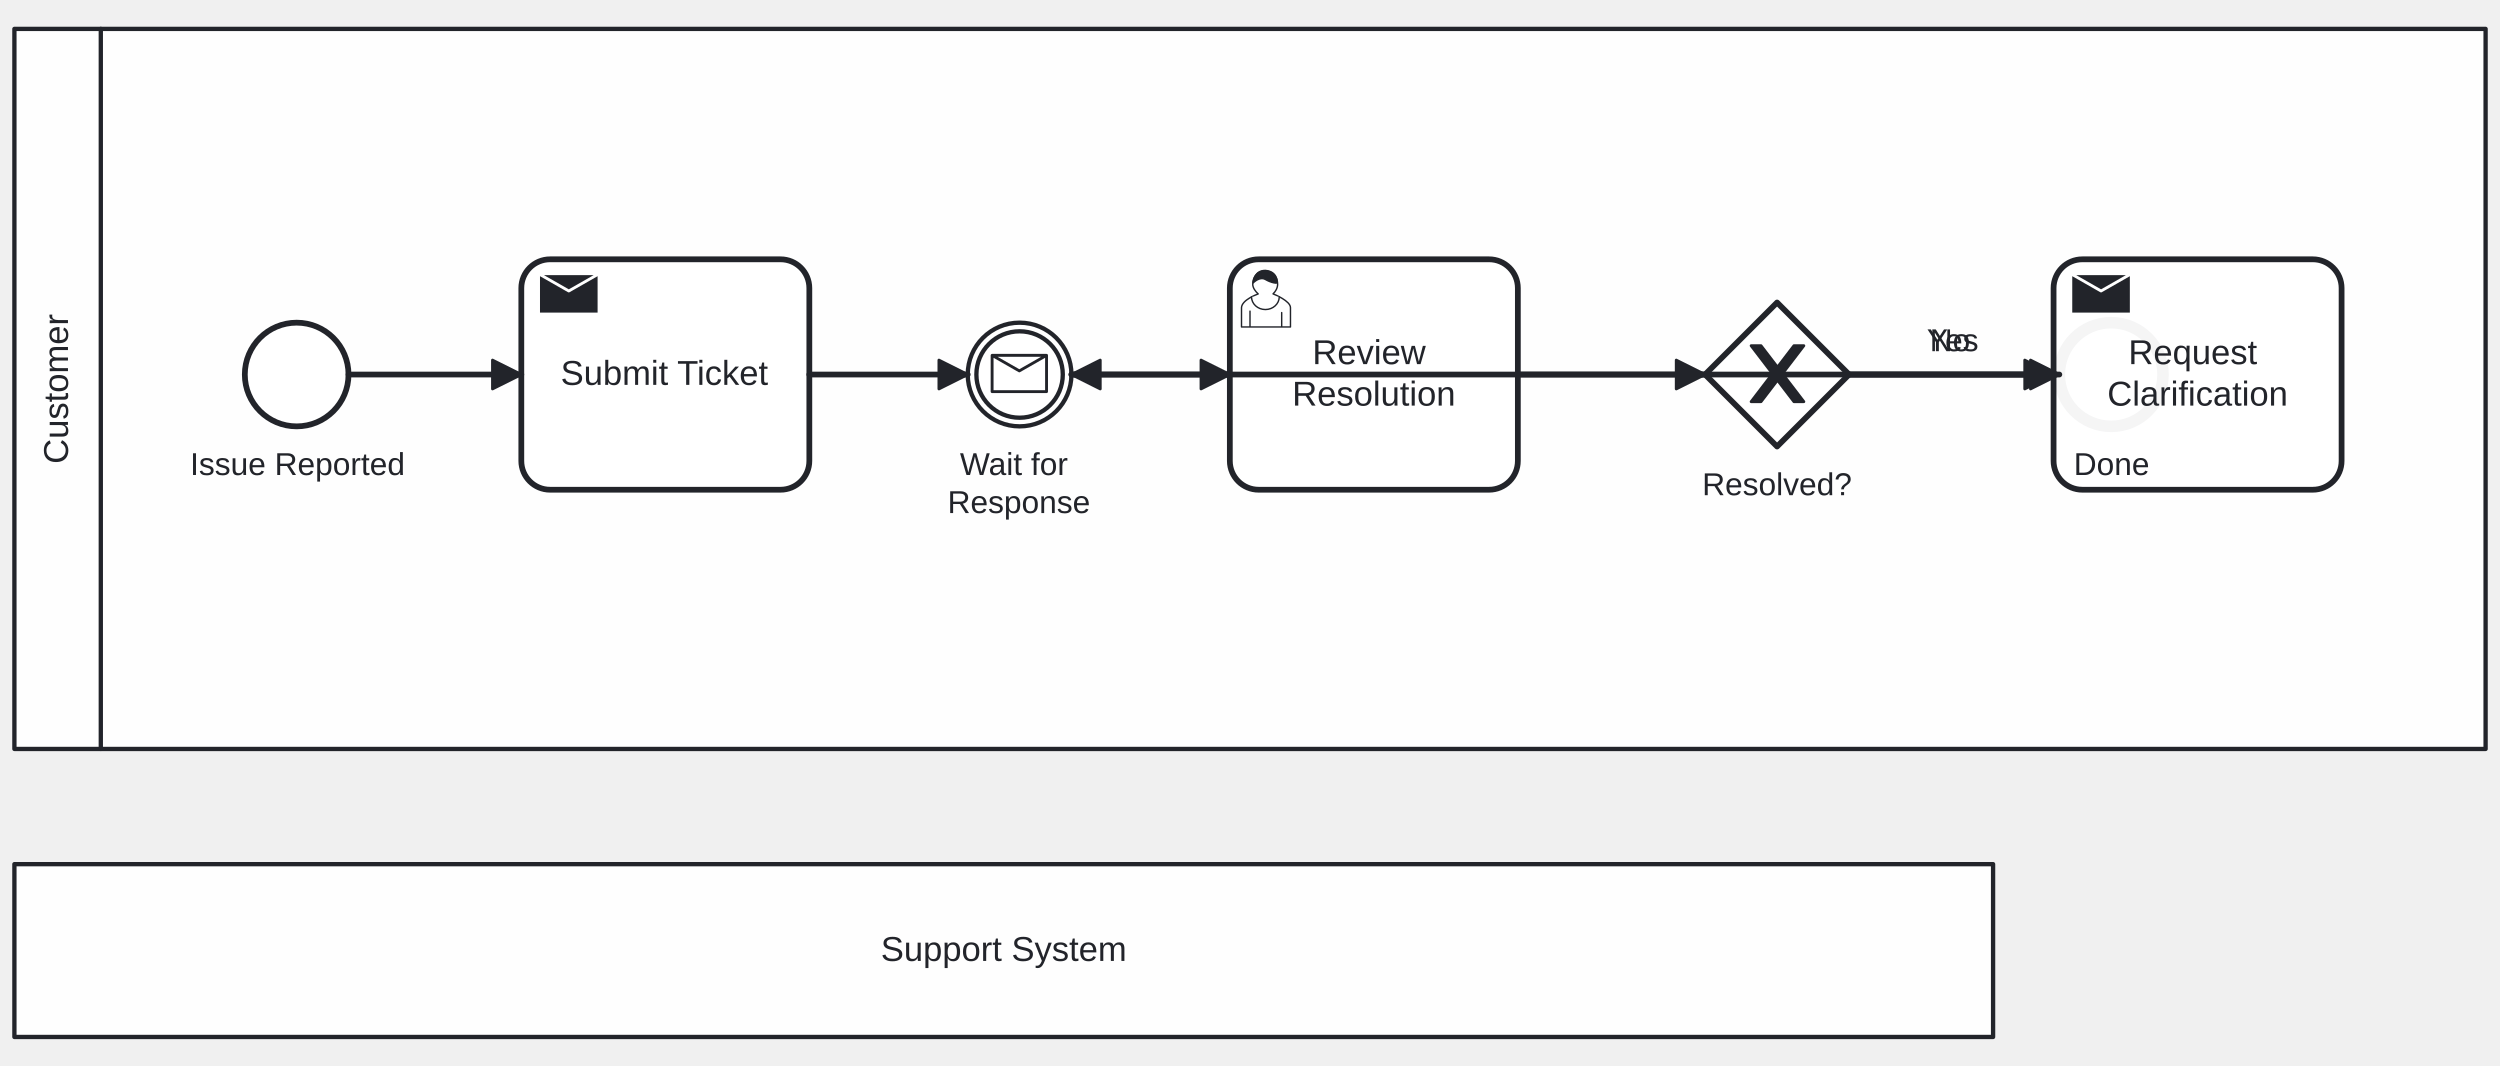
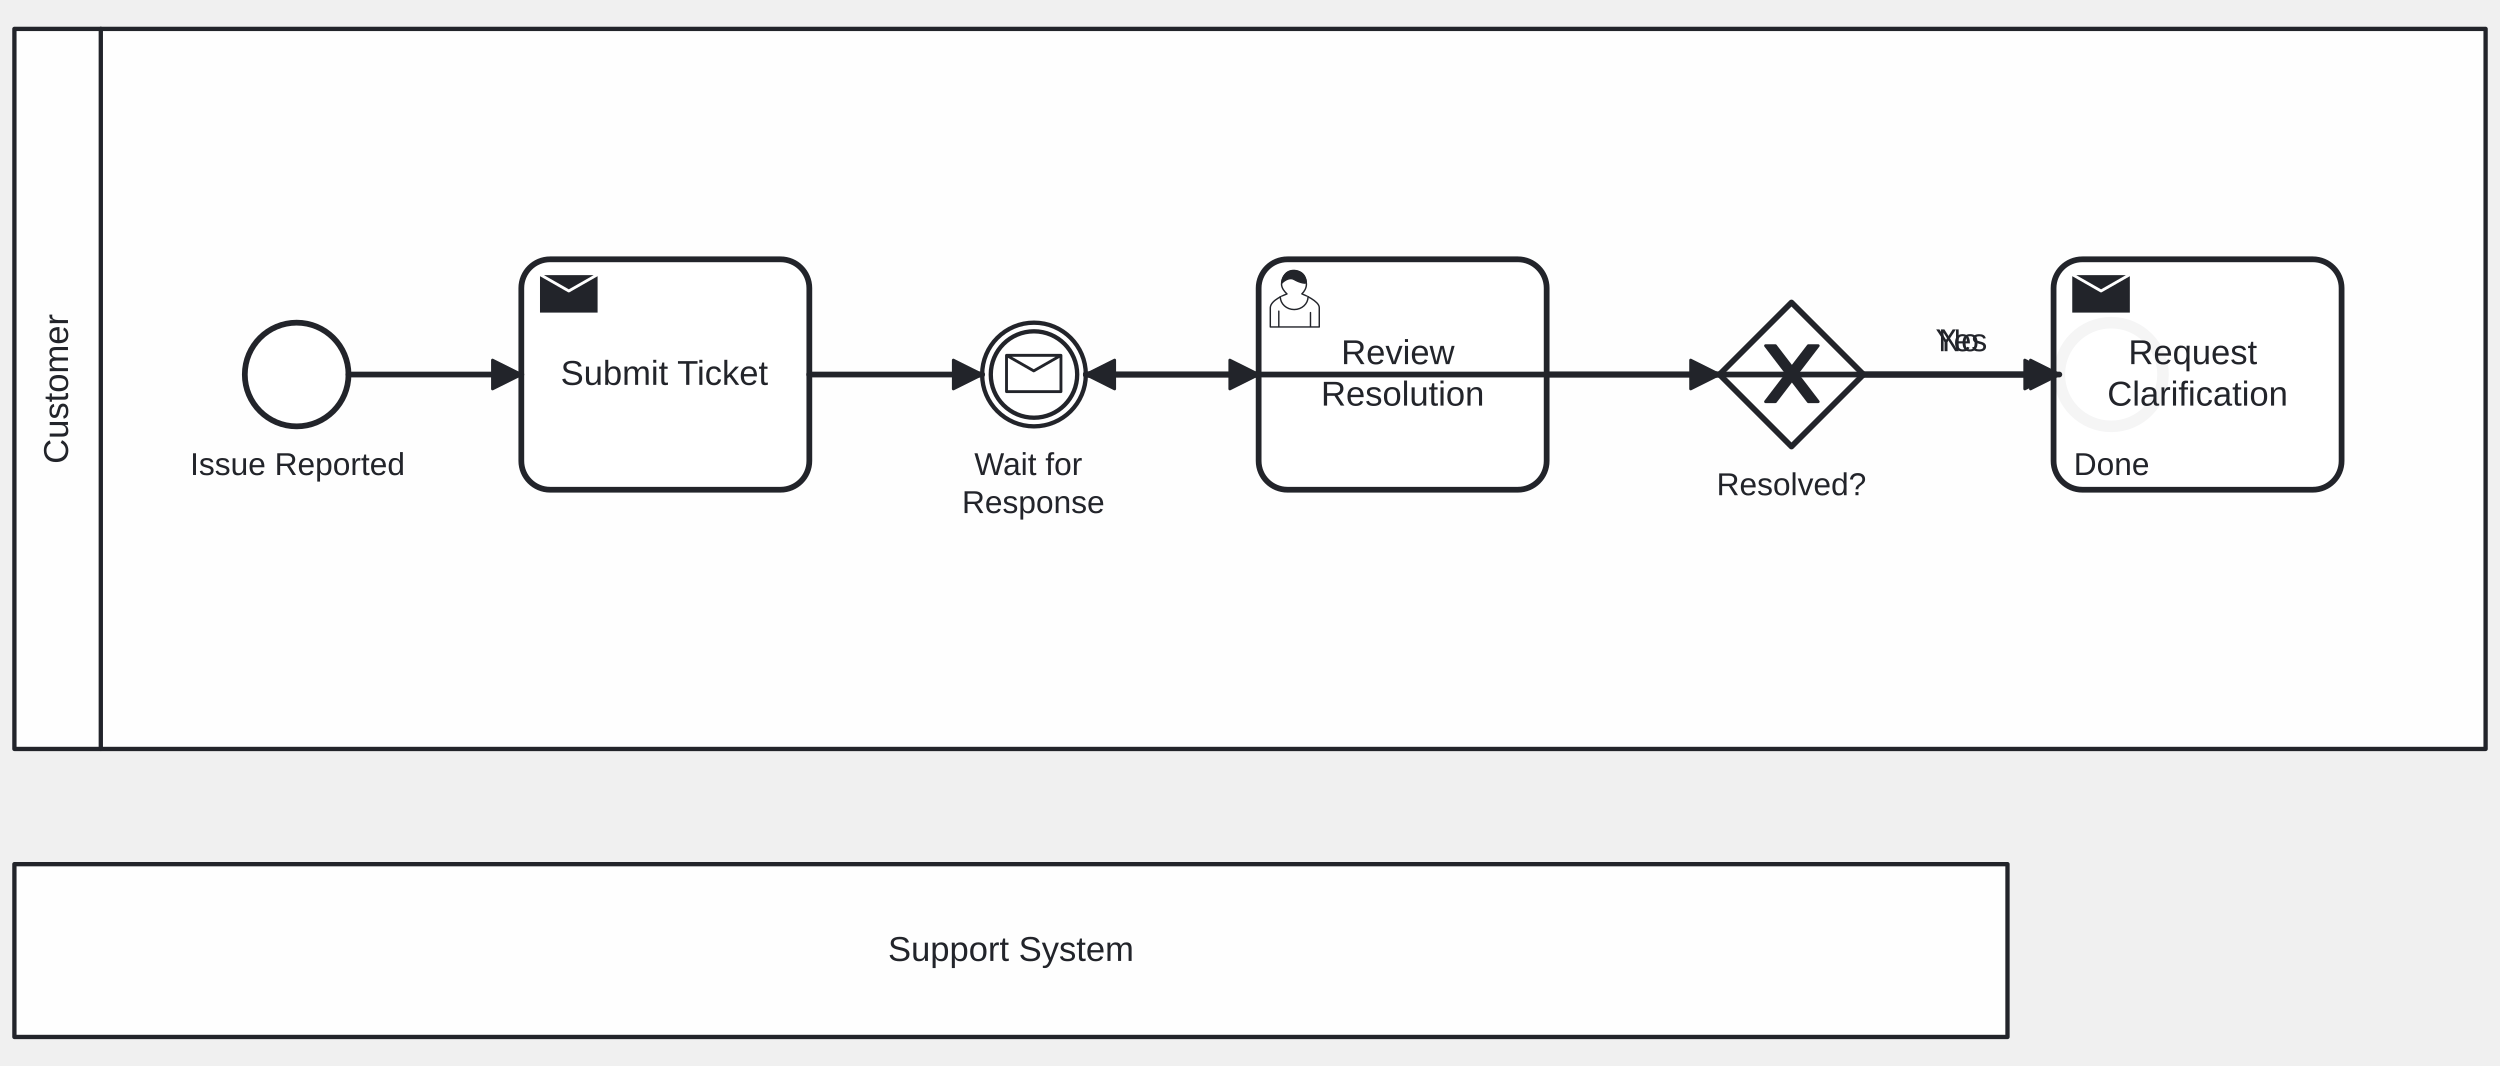
<svg xmlns="http://www.w3.org/2000/svg" width="1025" height="437" viewBox="157 77 868 360" version="1.1">
  <g class="djs-group">
    <g class="djs-element djs-shape" data-element-id="Participant_Customer" style="display: block;" transform="translate(162, 82)">
      <g class="djs-visual">
        <rect x="0" y="0" width="858" height="250" rx="0" ry="0" style="stroke-linecap: round; stroke-linejoin: round; stroke: hsl(225, 10%, 15%); stroke-width: 1.5px; fill: white; fill-opacity: 0.95;" />
        <path style="fill: none; stroke-linecap: round; stroke-linejoin: round; stroke: hsl(225, 10%, 15%); stroke-width: 1.5px;" d="M30,0L30,250" />
        <text style="font-family: Arial, sans-serif; font-size: 12px; font-weight: normal; fill: hsl(225, 10%, 15%);" lineHeight="1.2" class="djs-label" transform="matrix(-1.8369701987210297e-16, -1, 1, -1.8369701987210297e-16, 0, 250)">
          <tspan x="98.996" y="18.6">Customer</tspan>
        </text>
      </g>
      <rect x="-5" y="-5" rx="4" width="868" height="260" style="fill: none;" class="djs-outline" />
      <rect style="fill: none; stroke-opacity: 0; stroke: white; stroke-width: 15px;" class="djs-hit djs-hit-no-move" x="0" y="0" width="858" height="250" />
      <rect style="fill: none; stroke-opacity: 0; stroke: white; stroke-width: 15px;" class="djs-hit djs-hit-click-stroke" x="0" y="0" width="858" height="250" />
      <rect style="fill: none; stroke-opacity: 0; stroke: white; stroke-width: 15px;" class="djs-hit djs-hit-all" x="0" y="0" width="30" height="250" />
    </g>
    <g class="djs-children">
      <g class="djs-group">
        <g class="djs-element djs-shape" data-element-id="StartEvent_IssueReported" style="display: block;" transform="translate(242, 184)">
          <g class="djs-visual">
            <circle cx="18" cy="18" r="18" style="stroke-linecap: round; stroke-linejoin: round; stroke: hsl(225, 10%, 15%); stroke-width: 2px; fill: white; fill-opacity: 0.95;" />
          </g>
          <rect style="fill: none; stroke-opacity: 0; stroke: white; stroke-width: 15px;" class="djs-hit djs-hit-all" x="0" y="0" width="36" height="36" />
          <circle cx="18" cy="18" r="23" style="fill: none;" class="djs-outline" />
        </g>
      </g>
      <g class="djs-group">
        <g class="djs-element djs-shape" data-element-id="SendTask_SubmitTicket" style="display: block;" transform="translate(338, 162)">
          <g class="djs-visual">
            <rect x="0" y="0" width="100" height="80" rx="10" ry="10" style="stroke-linecap: round; stroke-linejoin: round; stroke: hsl(225, 10%, 15%); stroke-width: 2px; fill: white; fill-opacity: 0.95;" />
            <text style="font-family: Arial, sans-serif; font-size: 12px; font-weight: normal; fill: hsl(225, 10%, 15%);" lineHeight="1.2" class="djs-label">
              <tspan x="13.658" y="43.6">Submit Ticket</tspan>
            </text>
            <path style="fill: hsl(225, 10%, 15%); stroke-linecap: round; stroke-linejoin: round; stroke: white; stroke-width: 1px;" d="m 5.985,4.998 l 0,14 l 21,0 l 0,-14 z l 10.5,6 l 10.5,-6" />
          </g>
          <rect style="fill: none; stroke-opacity: 0; stroke: white; stroke-width: 15px;" class="djs-hit djs-hit-all" x="0" y="0" width="100" height="80" />
          <rect x="-5" y="-5" rx="14" width="110" height="90" style="fill: none;" class="djs-outline" />
        </g>
      </g>
      <g class="djs-group">
-         <g class="djs-element djs-shape" data-element-id="Event_WaitForResponse" style="display: block;" transform="translate(493, 184)">
+         <g class="djs-element djs-shape" data-element-id="Event_WaitForResponse" style="display: block;" transform="translate(498, 184)">
          <g class="djs-visual">
            <circle cx="18" cy="18" r="18" style="stroke-linecap: round; stroke-linejoin: round; stroke: hsl(225, 10%, 15%); stroke-width: 1.5px; fill: white; fill-opacity: 0.95;" />
            <circle cx="18" cy="18" r="15" style="stroke-linecap: round; stroke-linejoin: round; stroke: hsl(225, 10%, 15%); stroke-width: 1.5px; fill: none;" />
            <path style="fill: white; stroke-linecap: round; stroke-linejoin: round; stroke: hsl(225, 10%, 15%); stroke-width: 1px;" d="m 8.46,11.34 l 0,12.6 l 18.9,0 l 0,-12.6 z l 9.45,5.4 l 9.45,-5.4" />
          </g>
          <rect style="fill: none; stroke-opacity: 0; stroke: white; stroke-width: 15px;" class="djs-hit djs-hit-all" x="0" y="0" width="36" height="36" />
          <circle cx="18" cy="18" r="23" style="fill: none;" class="djs-outline" />
        </g>
      </g>
      <g class="djs-group">
-         <g class="djs-element djs-shape" data-element-id="UserTask_ReviewResolution" style="display: block;" transform="translate(584, 162)">
+         <g class="djs-element djs-shape" data-element-id="UserTask_ReviewResolution" style="display: block;" transform="translate(594, 162)">
          <g class="djs-visual">
            <rect x="0" y="0" width="100" height="80" rx="10" ry="10" style="stroke-linecap: round; stroke-linejoin: round; stroke: hsl(225, 10%, 15%); stroke-width: 2px; fill: white; fill-opacity: 0.95;" />
            <text style="font-family: Arial, sans-serif; font-size: 12px; font-weight: normal; fill: hsl(225, 10%, 15%);" lineHeight="1.2" class="djs-label">
              <tspan x="28.664" y="36.4">Review </tspan>
              <tspan x="21.656" y="50.8">Resolution</tspan>
            </text>
            <path style="fill: white; stroke-linecap: round; stroke-linejoin: round; stroke: hsl(225, 10%, 15%); stroke-width: 0.5px;" d="m 15,12 c 0.909,-0.845 1.594,-2.049 1.594,-3.385 0,-2.554 -1.805,-4.622 -4.357,-4.622 -2.552,0 -4.288,2.068 -4.288,4.622 0,1.348 0.974,2.562 1.896,3.405 -0.529,0.187 -5.669,2.097 -5.794,4.756 v 6.718 h 17 v -6.718 c 0,-2.298 -5.528,-4.595 -6.051,-4.776 zm -8,6 l 0,5.5 m 11,0 l 0,-5" />
            <path style="fill: white; stroke-linecap: round; stroke-linejoin: round; stroke: hsl(225, 10%, 15%); stroke-width: 0.5px;" d="m 15,12 m 2.162,1.009 c 0,2.447 -2.158,4.431 -4.821,4.431 -2.665,0 -4.822,-1.981 -4.822,-4.431 " />
            <path style="fill: hsl(225, 10%, 15%); stroke-linecap: round; stroke-linejoin: round; stroke: hsl(225, 10%, 15%); stroke-width: 0.5px;" d="m 15,12 m -6.9,-3.80 c 0,0 2.251,-2.358 4.274,-1.177 2.024,1.181 4.221,1.537 4.124,0.965 -0.098,-0.57 -0.117,-3.791 -4.191,-4.136 -3.575,0.001 -4.208,3.367 -4.207,4.348 z" />
          </g>
          <rect style="fill: none; stroke-opacity: 0; stroke: white; stroke-width: 15px;" class="djs-hit djs-hit-all" x="0" y="0" width="100" height="80" />
          <rect x="-5" y="-5" rx="14" width="110" height="90" style="fill: none;" class="djs-outline" />
        </g>
      </g>
      <g class="djs-group">
-         <g class="djs-element djs-shape" data-element-id="Gateway_Resolved" style="display: block;" transform="translate(749, 177)">
+         <g class="djs-element djs-shape" data-element-id="Gateway_Resolved" style="display: block;" transform="translate(754, 177)">
          <g class="djs-visual">
            <polygon style="stroke-linecap: round; stroke-linejoin: round; stroke: hsl(225, 10%, 15%); stroke-width: 2px; fill: white; fill-opacity: 0.95;" points="25,0 50,25 25,50 0,25" />
            <path style="fill: hsl(225, 10%, 15%); stroke-linecap: round; stroke-linejoin: round; stroke: hsl(225, 10%, 15%); stroke-width: 1px;" d="m 16,15 7.429,9.714 -7.429,9.714 3.429,0 5.714,-7.464 5.714,7.464 3.429,0 -7.429,-9.714 7.429,-9.714 -3.429,0 -5.714,7.464 -5.714,-7.464 -3.429,0 z" />
          </g>
          <rect style="fill: none; stroke-opacity: 0; stroke: white; stroke-width: 15px;" class="djs-hit djs-hit-all" x="0" y="0" width="50" height="50" />
          <rect style="transform-box: fill-box; transform: rotate(45deg); transform-origin: center; fill: none;" x="2" y="2" rx="4" width="46" height="46" class="djs-outline" />
        </g>
      </g>
      <g class="djs-group">
        <g class="djs-element djs-shape" data-element-id="EndEvent_Done" style="display: block;" transform="translate(872, 184)">
          <g class="djs-visual">
            <circle cx="18" cy="18" r="18" style="stroke-linecap: round; stroke-linejoin: round; stroke: hsl(225, 10%, 15%); stroke-width: 4px; fill: white; fill-opacity: 0.95;" />
          </g>
          <rect style="fill: none; stroke-opacity: 0; stroke: white; stroke-width: 15px;" class="djs-hit djs-hit-all" x="0" y="0" width="36" height="36" />
          <circle cx="18" cy="18" r="24" style="fill: none;" class="djs-outline" />
        </g>
      </g>
      <g class="djs-group">
        <g class="djs-element djs-shape selected" data-element-id="SendTask_RequestClarification" style="display: block;" transform="translate(870, 162)">
          <g class="djs-visual">
            <rect x="0" y="0" width="100" height="80" rx="10" ry="10" style="stroke-linecap: round; stroke-linejoin: round; stroke: hsl(225, 10%, 15%); stroke-width: 2px; fill: white; fill-opacity: 0.95;" />
            <text style="font-family: Arial, sans-serif; font-size: 12px; font-weight: normal; fill: hsl(225, 10%, 15%);" lineHeight="1.2" class="djs-label">
              <tspan x="25.988" y="36.4">Request </tspan>
              <tspan x="18.662" y="50.8">Clarification</tspan>
            </text>
            <path style="fill: hsl(225, 10%, 15%); stroke-linecap: round; stroke-linejoin: round; stroke: white; stroke-width: 1px;" d="m 5.985,4.998 l 0,14 l 21,0 l 0,-14 z l 10.5,6 l 10.5,-6" />
          </g>
          <rect style="fill: none; stroke-opacity: 0; stroke: white; stroke-width: 15px;" class="djs-hit djs-hit-all" x="0" y="0" width="100" height="80" />
          <rect x="-5" y="-5" rx="14" width="110" height="90" style="fill: none;" class="djs-outline" />
        </g>
      </g>
      <g class="djs-group">
-         <g class="djs-element djs-connection" data-element-id="Flow_16tklld" style="display: block;">
-           <g class="djs-visual">
-             <defs>
-               <marker id="marker-8fmczb2m0axxvmc6gtea16d51" viewBox="0 0 20 20" refX="11" refY="10" markerWidth="10" markerHeight="10" orient="auto">
-                 <path d="M 1 5 L 11 10 L 1 15 Z" style="stroke-linecap: round; stroke-linejoin: round; stroke: hsl(225, 10%, 15%); stroke-width: 1px; fill: hsl(225, 10%, 15%);" />
-               </marker>
-             </defs>
-             <path style="fill: none; stroke-linecap: round; stroke-linejoin: round; stroke: hsl(225, 10%, 15%); stroke-width: 2px; marker-end: url(#marker-8fmczb2m0axxvmc6gtea16d51);" data-corner-radius="5" d="M278,202L338,202" />
+         <g class="djs-element djs-connection" data-element-id="Flow_1mm6f2q" style="display: block;">
+           <g class="djs-visual">
+             <defs>
+               <marker id="marker-d1tze8dw2ez5fqznmuk8c7mbb" viewBox="0 0 20 20" refX="11" refY="10" markerWidth="10" markerHeight="10" orient="auto">
+                 <path d="M 1 5 L 11 10 L 1 15 Z" style="stroke-linecap: round; stroke-linejoin: round; stroke: hsl(225, 10%, 15%); stroke-width: 1px; fill: hsl(225, 10%, 15%);" />
+               </marker>
+             </defs>
+             <path style="fill: none; stroke-linecap: round; stroke-linejoin: round; stroke: hsl(225, 10%, 15%); stroke-width: 2px; marker-end: url(#marker-d1tze8dw2ez5fqznmuk8c7mbb);" data-corner-radius="5" d="M278,202L338,202" />
          </g>
          <path d="M278,202L338,202" style="fill: none; stroke-opacity: 0; stroke: white; stroke-width: 15px;" class="djs-hit djs-hit-stroke" />
          <rect x="273" y="197" rx="4" width="70" height="10" style="fill: none;" class="djs-outline" />
        </g>
      </g>
      <g class="djs-group">
-         <g class="djs-element djs-connection" data-element-id="Flow_0s8qykr" style="display: block;">
-           <g class="djs-visual">
-             <defs>
-               <marker id="marker-afpyuoybh4wtrovs3a4s2dt8f" viewBox="0 0 20 20" refX="11" refY="10" markerWidth="10" markerHeight="10" orient="auto">
-                 <path d="M 1 5 L 11 10 L 1 15 Z" style="stroke-linecap: round; stroke-linejoin: round; stroke: hsl(225, 10%, 15%); stroke-width: 1px; fill: hsl(225, 10%, 15%);" />
-               </marker>
-             </defs>
-             <path style="fill: none; stroke-linecap: round; stroke-linejoin: round; stroke: hsl(225, 10%, 15%); stroke-width: 2px; marker-end: url(#marker-afpyuoybh4wtrovs3a4s2dt8f);" data-corner-radius="5" d="M438,202L493,202" />
-           </g>
-           <path d="M438,202L493,202" style="fill: none; stroke-opacity: 0; stroke: white; stroke-width: 15px;" class="djs-hit djs-hit-stroke" />
-           <rect x="433" y="197" rx="4" width="65" height="10" style="fill: none;" class="djs-outline" />
-         </g>
-       </g>
-       <g class="djs-group">
-         <g class="djs-element djs-connection" data-element-id="Flow_0i3lnz4" style="display: block;">
-           <g class="djs-visual">
-             <defs>
-               <marker id="marker-b4bf53hb37b6iq3jevnxjrmtg" viewBox="0 0 20 20" refX="11" refY="10" markerWidth="10" markerHeight="10" orient="auto">
-                 <path d="M 1 5 L 11 10 L 1 15 Z" style="stroke-linecap: round; stroke-linejoin: round; stroke: hsl(225, 10%, 15%); stroke-width: 1px; fill: hsl(225, 10%, 15%);" />
-               </marker>
-             </defs>
-             <path style="fill: none; stroke-linecap: round; stroke-linejoin: round; stroke: hsl(225, 10%, 15%); stroke-width: 2px; marker-end: url(#marker-b4bf53hb37b6iq3jevnxjrmtg);" data-corner-radius="5" d="M529,202L584,202" />
-           </g>
-           <path d="M529,202L584,202" style="fill: none; stroke-opacity: 0; stroke: white; stroke-width: 15px;" class="djs-hit djs-hit-stroke" />
-           <rect x="524" y="197" rx="4" width="65" height="10" style="fill: none;" class="djs-outline" />
-         </g>
-       </g>
-       <g class="djs-group">
-         <g class="djs-element djs-connection" data-element-id="Flow_00qwx1f" style="display: block;">
-           <g class="djs-visual">
-             <defs>
-               <marker id="marker-0vbvld9fv381yoiw295eh3zll" viewBox="0 0 20 20" refX="11" refY="10" markerWidth="10" markerHeight="10" orient="auto">
-                 <path d="M 1 5 L 11 10 L 1 15 Z" style="stroke-linecap: round; stroke-linejoin: round; stroke: hsl(225, 10%, 15%); stroke-width: 1px; fill: hsl(225, 10%, 15%);" />
-               </marker>
-             </defs>
-             <path style="fill: none; stroke-linecap: round; stroke-linejoin: round; stroke: hsl(225, 10%, 15%); stroke-width: 2px; marker-end: url(#marker-0vbvld9fv381yoiw295eh3zll);" data-corner-radius="5" d="M684,202L749,202" />
-           </g>
-           <path d="M684,202L749,202" style="fill: none; stroke-opacity: 0; stroke: white; stroke-width: 15px;" class="djs-hit djs-hit-stroke" />
-           <rect x="679" y="197" rx="4" width="75" height="10" style="fill: none;" class="djs-outline" />
+         <g class="djs-element djs-connection" data-element-id="Flow_0em09ia" style="display: block;">
+           <g class="djs-visual">
+             <defs>
+               <marker id="marker-denxoyixkms4ts4qq0r4i7rki" viewBox="0 0 20 20" refX="11" refY="10" markerWidth="10" markerHeight="10" orient="auto">
+                 <path d="M 1 5 L 11 10 L 1 15 Z" style="stroke-linecap: round; stroke-linejoin: round; stroke: hsl(225, 10%, 15%); stroke-width: 1px; fill: hsl(225, 10%, 15%);" />
+               </marker>
+             </defs>
+             <path style="fill: none; stroke-linecap: round; stroke-linejoin: round; stroke: hsl(225, 10%, 15%); stroke-width: 2px; marker-end: url(#marker-denxoyixkms4ts4qq0r4i7rki);" data-corner-radius="5" d="M438,202L498,202" />
+           </g>
+           <path d="M438,202L498,202" style="fill: none; stroke-opacity: 0; stroke: white; stroke-width: 15px;" class="djs-hit djs-hit-stroke" />
+           <rect x="433" y="197" rx="4" width="70" height="10" style="fill: none;" class="djs-outline" />
+         </g>
+       </g>
+       <g class="djs-group">
+         <g class="djs-element djs-connection" data-element-id="Flow_04ouch5" style="display: block;">
+           <g class="djs-visual">
+             <defs>
+               <marker id="marker-95t5l45talotsfogx05rcgrpr" viewBox="0 0 20 20" refX="11" refY="10" markerWidth="10" markerHeight="10" orient="auto">
+                 <path d="M 1 5 L 11 10 L 1 15 Z" style="stroke-linecap: round; stroke-linejoin: round; stroke: hsl(225, 10%, 15%); stroke-width: 1px; fill: hsl(225, 10%, 15%);" />
+               </marker>
+             </defs>
+             <path style="fill: none; stroke-linecap: round; stroke-linejoin: round; stroke: hsl(225, 10%, 15%); stroke-width: 2px; marker-end: url(#marker-95t5l45talotsfogx05rcgrpr);" data-corner-radius="5" d="M534,202L594,202" />
+           </g>
+           <path d="M534,202L594,202" style="fill: none; stroke-opacity: 0; stroke: white; stroke-width: 15px;" class="djs-hit djs-hit-stroke" />
+           <rect x="529" y="197" rx="4" width="70" height="10" style="fill: none;" class="djs-outline" />
+         </g>
+       </g>
+       <g class="djs-group">
+         <g class="djs-element djs-connection" data-element-id="Flow_17m1cvz" style="display: block;">
+           <g class="djs-visual">
+             <defs>
+               <marker id="marker-3yji6cr6vou9ztbbjjqhro27v" viewBox="0 0 20 20" refX="11" refY="10" markerWidth="10" markerHeight="10" orient="auto">
+                 <path d="M 1 5 L 11 10 L 1 15 Z" style="stroke-linecap: round; stroke-linejoin: round; stroke: hsl(225, 10%, 15%); stroke-width: 1px; fill: hsl(225, 10%, 15%);" />
+               </marker>
+             </defs>
+             <path style="fill: none; stroke-linecap: round; stroke-linejoin: round; stroke: hsl(225, 10%, 15%); stroke-width: 2px; marker-end: url(#marker-3yji6cr6vou9ztbbjjqhro27v);" data-corner-radius="5" d="M694,202L754,202" />
+           </g>
+           <path d="M694,202L754,202" style="fill: none; stroke-opacity: 0; stroke: white; stroke-width: 15px;" class="djs-hit djs-hit-stroke" />
+           <rect x="689" y="197" rx="4" width="70" height="10" style="fill: none;" class="djs-outline" />
        </g>
      </g>
      <g class="djs-group">
        <g class="djs-element djs-shape" data-element-id="EndEvent_Done_label" style="display: block;" transform="translate(877, 227)">
          <g class="djs-visual">
            <text style="font-family: Arial, sans-serif; font-size: 11px; font-weight: normal; fill: hsl(225, 10%, 15%);" lineHeight="1.2" class="djs-label">
              <tspan x="0" y="9.9">Done</tspan>
            </text>
          </g>
          <rect style="fill: none; stroke-opacity: 0; stroke: white; stroke-width: 15px;" class="djs-hit djs-hit-all" x="0" y="0" width="27" height="14" />
          <rect x="-5" y="-5" rx="4" width="37" height="24" style="fill: none;" class="djs-outline" />
        </g>
      </g>
      <g class="djs-group">
        <g class="djs-element djs-connection" data-element-id="Flow_Yes" style="display: block;">
          <g class="djs-visual">
            <defs>
-               <marker id="marker-06t8l4nv0f98mp6xcfsuw3ssx" viewBox="0 0 20 20" refX="11" refY="10" markerWidth="10" markerHeight="10" orient="auto">
-                 <path d="M 1 5 L 11 10 L 1 15 Z" style="stroke-linecap: round; stroke-linejoin: round; stroke: hsl(225, 10%, 15%); stroke-width: 1px; fill: hsl(225, 10%, 15%);" />
-               </marker>
-             </defs>
-             <path style="fill: none; stroke-linecap: round; stroke-linejoin: round; stroke: hsl(225, 10%, 15%); stroke-width: 2px; marker-end: url(#marker-06t8l4nv0f98mp6xcfsuw3ssx);" data-corner-radius="5" d="M799,202L872,202" />
-           </g>
-           <path d="M799,202L872,202" style="fill: none; stroke-opacity: 0; stroke: white; stroke-width: 15px;" class="djs-hit djs-hit-stroke" />
-           <rect x="794" y="197" rx="4" width="83" height="10" style="fill: none;" class="djs-outline" />
-         </g>
-       </g>
-       <g class="djs-group">
-         <g class="djs-element djs-shape" data-element-id="Flow_Yes_label" style="display: block;" transform="translate(826, 184)">
+               <marker id="marker-czx1s19k5bw195y6nlg1dxuup" viewBox="0 0 20 20" refX="11" refY="10" markerWidth="10" markerHeight="10" orient="auto">
+                 <path d="M 1 5 L 11 10 L 1 15 Z" style="stroke-linecap: round; stroke-linejoin: round; stroke: hsl(225, 10%, 15%); stroke-width: 1px; fill: hsl(225, 10%, 15%);" />
+               </marker>
+             </defs>
+             <path style="fill: none; stroke-linecap: round; stroke-linejoin: round; stroke: hsl(225, 10%, 15%); stroke-width: 2px; marker-end: url(#marker-czx1s19k5bw195y6nlg1dxuup);" data-corner-radius="5" d="M804,202L872,202" />
+           </g>
+           <path d="M804,202L872,202" style="fill: none; stroke-opacity: 0; stroke: white; stroke-width: 15px;" class="djs-hit djs-hit-stroke" />
+           <rect x="799" y="197" rx="4" width="78" height="10" style="fill: none;" class="djs-outline" />
+         </g>
+       </g>
+       <g class="djs-group">
+         <g class="djs-element djs-shape" data-element-id="Flow_Yes_label" style="display: block;" transform="translate(829, 184)">
          <g class="djs-visual">
            <text style="font-family: Arial, sans-serif; font-size: 11px; font-weight: normal; fill: hsl(225, 10%, 15%);" lineHeight="1.2" class="djs-label">
              <tspan x="0" y="9.9">Yes</tspan>
            </text>
          </g>
          <rect style="fill: none; stroke-opacity: 0; stroke: white; stroke-width: 15px;" class="djs-hit djs-hit-all" x="0" y="0" width="19" height="14" />
          <rect x="-5" y="-5" rx="4" width="29" height="24" style="fill: none;" class="djs-outline" />
        </g>
      </g>
      <g class="djs-group">
        <g class="djs-element djs-connection" data-element-id="Flow_No" style="display: block;">
          <g class="djs-visual">
            <defs>
-               <marker id="marker-9s4m7n8ltbe5qqqui12zv66g4" viewBox="0 0 20 20" refX="11" refY="10" markerWidth="10" markerHeight="10" orient="auto">
-                 <path d="M 1 5 L 11 10 L 1 15 Z" style="stroke-linecap: round; stroke-linejoin: round; stroke: hsl(225, 10%, 15%); stroke-width: 1px; fill: hsl(225, 10%, 15%);" />
-               </marker>
-             </defs>
-             <path style="fill: none; stroke-linecap: round; stroke-linejoin: round; stroke: hsl(225, 10%, 15%); stroke-width: 2px; marker-end: url(#marker-9s4m7n8ltbe5qqqui12zv66g4);" data-corner-radius="5" d="M799,202L870,202" />
-           </g>
-           <path d="M799,202L870,202" style="fill: none; stroke-opacity: 0; stroke: white; stroke-width: 15px;" class="djs-hit djs-hit-stroke" />
-           <rect x="794" y="197" rx="4" width="81" height="10" style="fill: none;" class="djs-outline" />
-         </g>
-       </g>
-       <g class="djs-group">
-         <g class="djs-element djs-shape" data-element-id="Flow_No_label" style="display: block;" transform="translate(827, 184)">
+               <marker id="marker-6xrbcj4p8dnah466cduujhl0v" viewBox="0 0 20 20" refX="11" refY="10" markerWidth="10" markerHeight="10" orient="auto">
+                 <path d="M 1 5 L 11 10 L 1 15 Z" style="stroke-linecap: round; stroke-linejoin: round; stroke: hsl(225, 10%, 15%); stroke-width: 1px; fill: hsl(225, 10%, 15%);" />
+               </marker>
+             </defs>
+             <path style="fill: none; stroke-linecap: round; stroke-linejoin: round; stroke: hsl(225, 10%, 15%); stroke-width: 2px; marker-end: url(#marker-6xrbcj4p8dnah466cduujhl0v);" data-corner-radius="5" d="M804,202L870,202" />
+           </g>
+           <path d="M804,202L870,202" style="fill: none; stroke-opacity: 0; stroke: white; stroke-width: 15px;" class="djs-hit djs-hit-stroke" />
+           <rect x="799" y="197" rx="4" width="76" height="10" style="fill: none;" class="djs-outline" />
+         </g>
+       </g>
+       <g class="djs-group">
+         <g class="djs-element djs-shape" data-element-id="Flow_No_label" style="display: block;" transform="translate(830, 184)">
          <g class="djs-visual">
            <text style="font-family: Arial, sans-serif; font-size: 11px; font-weight: normal; fill: hsl(225, 10%, 15%);" lineHeight="1.2" class="djs-label">
              <tspan x="0" y="9.9">No</tspan>
            </text>
          </g>
          <rect style="fill: none; stroke-opacity: 0; stroke: white; stroke-width: 15px;" class="djs-hit djs-hit-all" x="0" y="0" width="15" height="14" />
          <rect x="-5" y="-5" rx="4" width="25" height="24" style="fill: none;" class="djs-outline" />
        </g>
      </g>
      <g class="djs-group">
        <g class="djs-element djs-connection" data-element-id="Flow_RequestClarification_to_WaitForResponse" style="display: block;">
          <g class="djs-visual">
            <defs>
-               <marker id="marker-4qjx5wno13hu4el0xsohxt7kq" viewBox="0 0 20 20" refX="11" refY="10" markerWidth="10" markerHeight="10" orient="auto">
-                 <path d="M 1 5 L 11 10 L 1 15 Z" style="stroke-linecap: round; stroke-linejoin: round; stroke: hsl(225, 10%, 15%); stroke-width: 1px; fill: hsl(225, 10%, 15%);" />
-               </marker>
-             </defs>
-             <path style="fill: none; stroke-linecap: round; stroke-linejoin: round; stroke: hsl(225, 10%, 15%); stroke-width: 2px; marker-end: url(#marker-4qjx5wno13hu4el0xsohxt7kq);" data-corner-radius="5" d="M870,202L529,202" />
-           </g>
-           <path d="M870,202L529,202" style="fill: none; stroke-opacity: 0; stroke: white; stroke-width: 15px;" class="djs-hit djs-hit-stroke" />
-           <rect x="524" y="197" rx="4" width="351" height="10" style="fill: none;" class="djs-outline" />
+               <marker id="marker-c9c1hlqof2x8v6htihobzwenx" viewBox="0 0 20 20" refX="11" refY="10" markerWidth="10" markerHeight="10" orient="auto">
+                 <path d="M 1 5 L 11 10 L 1 15 Z" style="stroke-linecap: round; stroke-linejoin: round; stroke: hsl(225, 10%, 15%); stroke-width: 1px; fill: hsl(225, 10%, 15%);" />
+               </marker>
+             </defs>
+             <path style="fill: none; stroke-linecap: round; stroke-linejoin: round; stroke: hsl(225, 10%, 15%); stroke-width: 2px; marker-end: url(#marker-c9c1hlqof2x8v6htihobzwenx);" data-corner-radius="5" d="M870,202L534,202" />
+           </g>
+           <path d="M870,202L534,202" style="fill: none; stroke-opacity: 0; stroke: white; stroke-width: 15px;" class="djs-hit djs-hit-stroke" />
+           <rect x="529" y="197" rx="4" width="346" height="10" style="fill: none;" class="djs-outline" />
        </g>
      </g>
    </g>
  </g>
  <g class="djs-group">
    <g class="djs-element djs-shape" data-element-id="StartEvent_IssueReported_label" style="display: block;" transform="translate(223, 227)">
      <g class="djs-visual">
        <text style="font-family: Arial, sans-serif; font-size: 11px; font-weight: normal; fill: hsl(225, 10%, 15%);" lineHeight="1.2" class="djs-label">
          <tspan x="0" y="9.9">Issue Reported</tspan>
        </text>
      </g>
      <rect style="fill: none; stroke-opacity: 0; stroke: white; stroke-width: 15px;" class="djs-hit djs-hit-all" x="0" y="0" width="75" height="14" />
      <rect x="-5" y="-5" rx="4" width="85" height="24" style="fill: none;" class="djs-outline" />
    </g>
  </g>
  <g class="djs-group">
-     <g class="djs-element djs-shape" data-element-id="Event_WaitForResponse_label" style="display: block;" transform="translate(486, 227)">
+     <g class="djs-element djs-shape" data-element-id="Event_WaitForResponse_label" style="display: block;" transform="translate(491, 227)">
      <g class="djs-visual">
        <text style="font-family: Arial, sans-serif; font-size: 11px; font-weight: normal; fill: hsl(225, 10%, 15%);" lineHeight="1.2" class="djs-label">
          <tspan x="4.285" y="9.9">Wait for </tspan>
          <tspan x="0" y="23.1">Response</tspan>
        </text>
      </g>
      <rect style="fill: none; stroke-opacity: 0; stroke: white; stroke-width: 15px;" class="djs-hit djs-hit-all" x="0" y="0" width="50" height="27" />
      <rect x="-5" y="-5" rx="4" width="60" height="37" style="fill: none;" class="djs-outline" />
    </g>
  </g>
  <g class="djs-group">
-     <g class="djs-element djs-shape" data-element-id="Gateway_Resolved_label" style="display: block;" transform="translate(748, 234)">
+     <g class="djs-element djs-shape" data-element-id="Gateway_Resolved_label" style="display: block;" transform="translate(753, 234)">
      <g class="djs-visual">
        <text style="font-family: Arial, sans-serif; font-size: 11px; font-weight: normal; fill: hsl(225, 10%, 15%);" lineHeight="1.2" class="djs-label">
          <tspan x="0" y="9.9">Resolved?</tspan>
        </text>
      </g>
      <rect style="fill: none; stroke-opacity: 0; stroke: white; stroke-width: 15px;" class="djs-hit djs-hit-all" x="0" y="0" width="52" height="14" />
      <rect x="-5" y="-5" rx="4" width="62" height="24" style="fill: none;" class="djs-outline" />
    </g>
  </g>
  <g class="djs-group">
    <g class="djs-element djs-shape" data-element-id="Participant_SupportSystem" style="display: block;" transform="translate(162, 372)">
      <g class="djs-visual">
-         <rect x="0" y="0" width="687" height="60" rx="0" ry="0" style="stroke-linecap: round; stroke-linejoin: round; stroke: hsl(225, 10%, 15%); stroke-width: 1.5px; fill: white; fill-opacity: 0.95;" />
+         <rect x="0" y="0" width="692" height="60" rx="0" ry="0" style="stroke-linecap: round; stroke-linejoin: round; stroke: hsl(225, 10%, 15%); stroke-width: 1.5px; fill: white; fill-opacity: 0.95;" />
        <text style="font-family: Arial, sans-serif; font-size: 12px; font-weight: normal; fill: hsl(225, 10%, 15%);" lineHeight="1.2" class="djs-label">
-           <tspan x="300.816" y="33.6">Support System</tspan>
-         </text>
-       </g>
-       <rect x="-5" y="-5" rx="4" width="697" height="70" style="fill: none;" class="djs-outline" />
-       <rect style="fill: none; stroke-opacity: 0; stroke: white; stroke-width: 15px;" class="djs-hit djs-hit-all" x="0" y="0" width="687" height="60" />
+           <tspan x="303.316" y="33.6">Support System</tspan>
+         </text>
+       </g>
+       <rect x="-5" y="-5" rx="4" width="702" height="70" style="fill: none;" class="djs-outline" />
+       <rect style="fill: none; stroke-opacity: 0; stroke: white; stroke-width: 15px;" class="djs-hit djs-hit-all" x="0" y="0" width="692" height="60" />
    </g>
  </g>
</svg>
